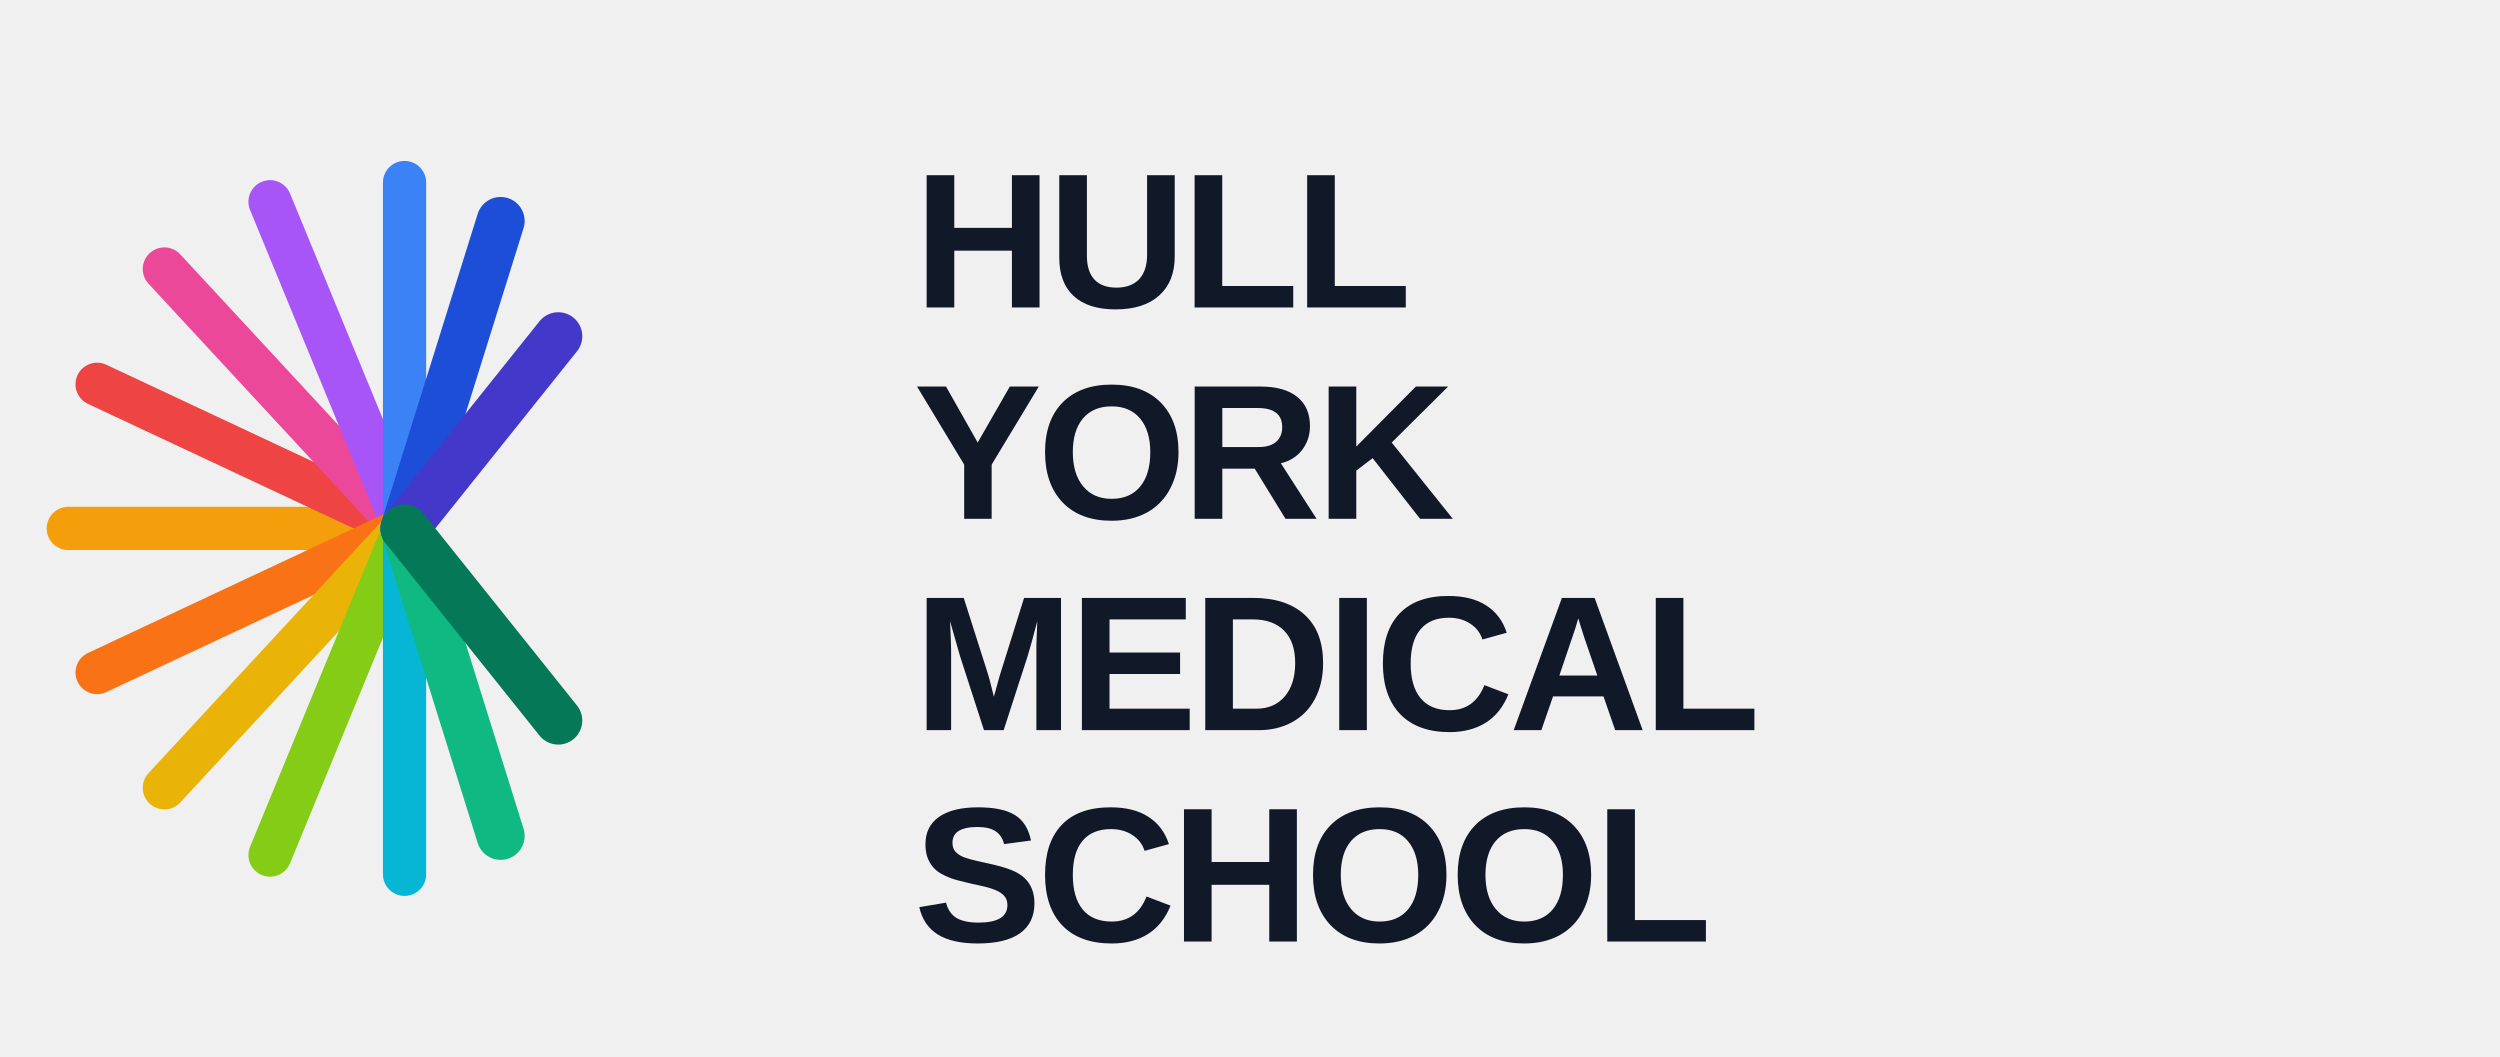
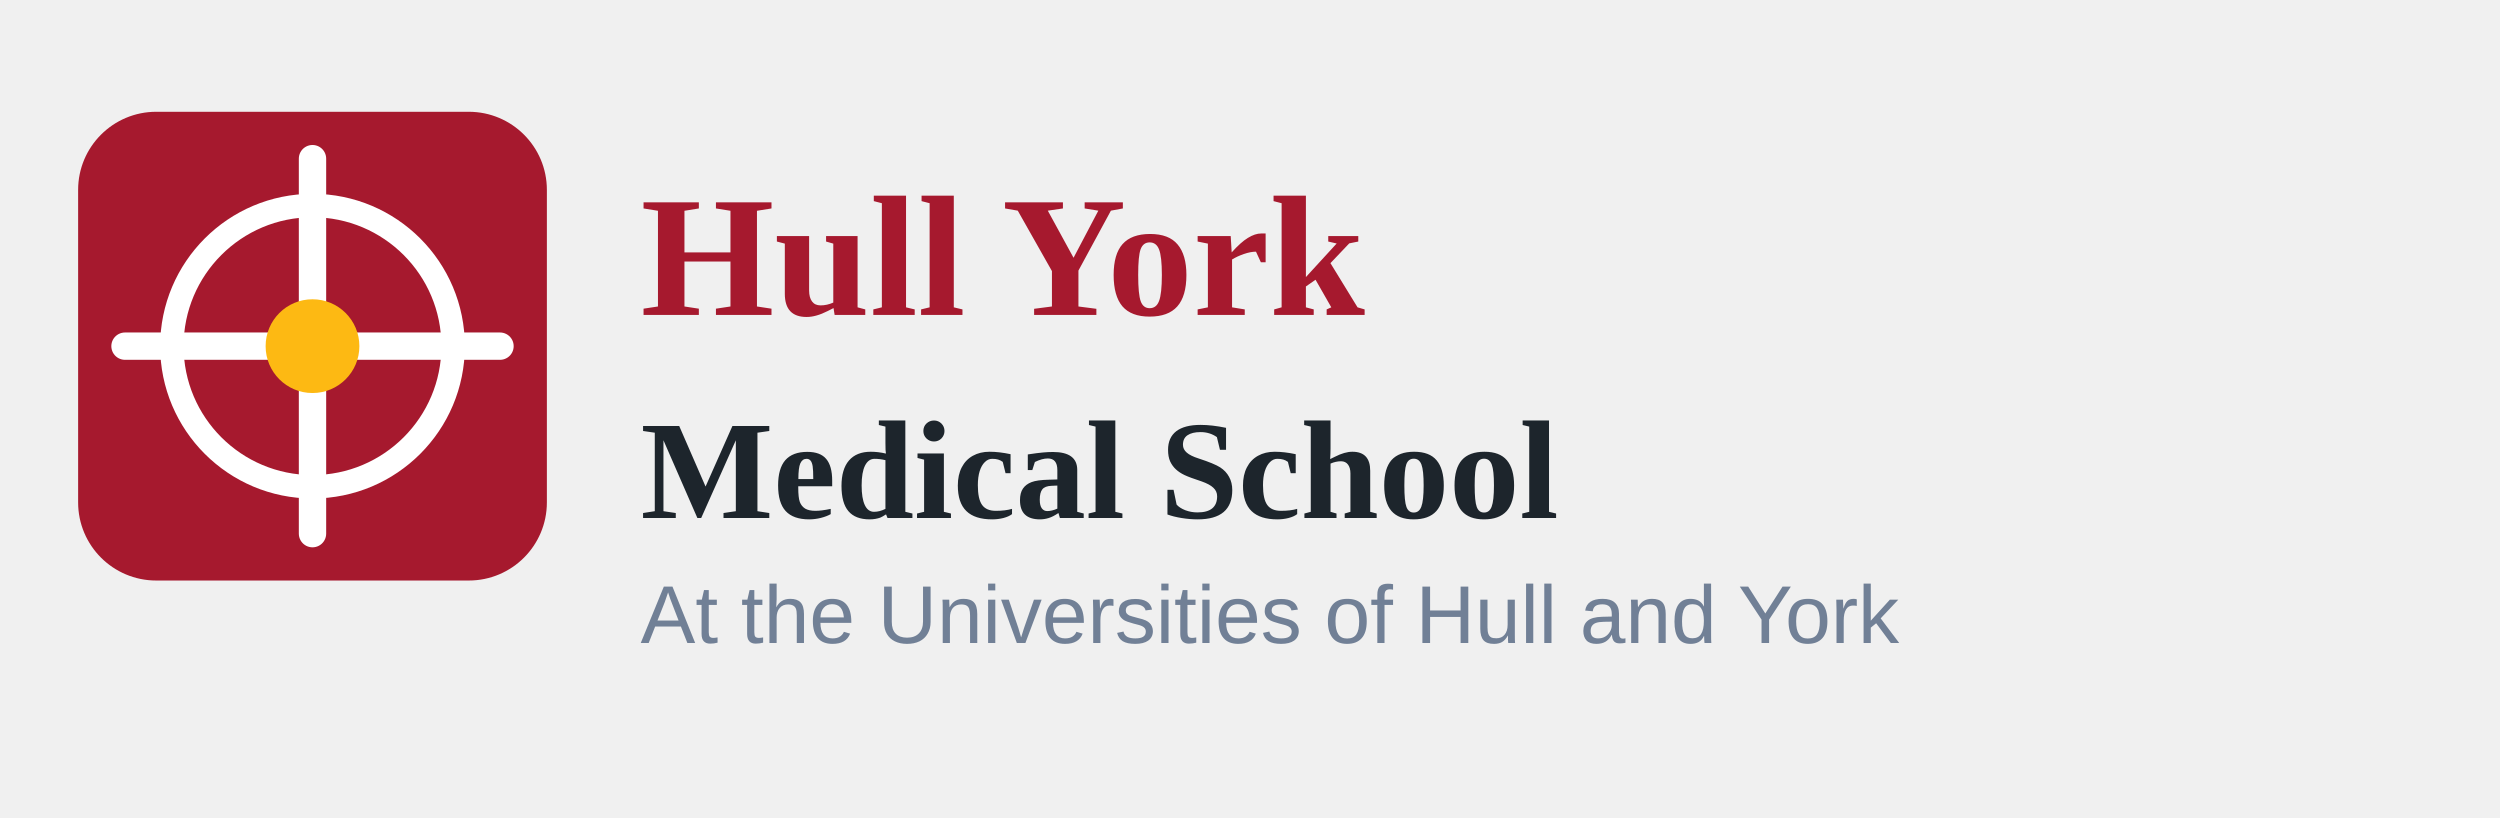
- <svg xmlns="http://www.w3.org/2000/svg" viewBox="0 0 260 110" width="220" height="93">
-   <g transform="translate(42, 55)">
-     <line x1="0" y1="0" x2="-35" y2="0" stroke="#f59e0b" stroke-width="4.5" stroke-linecap="round" />
-     <line x1="0" y1="0" x2="-32" y2="-15" stroke="#ef4444" stroke-width="4.5" stroke-linecap="round" />
-     <line x1="0" y1="0" x2="-25" y2="-27" stroke="#ec4899" stroke-width="4.5" stroke-linecap="round" />
-     <line x1="0" y1="0" x2="-14" y2="-34" stroke="#a855f7" stroke-width="4.5" stroke-linecap="round" />
-     <line x1="0" y1="0" x2="0" y2="-36" stroke="#3b82f6" stroke-width="4.5" stroke-linecap="round" />
-     <line x1="0" y1="0" x2="-32" y2="15" stroke="#f97316" stroke-width="4.5" stroke-linecap="round" />
-     <line x1="0" y1="0" x2="-25" y2="27" stroke="#eab308" stroke-width="4.5" stroke-linecap="round" />
-     <line x1="0" y1="0" x2="-14" y2="34" stroke="#84cc16" stroke-width="4.5" stroke-linecap="round" />
-     <line x1="0" y1="0" x2="0" y2="36" stroke="#06b6d4" stroke-width="4.5" stroke-linecap="round" />
-     <line x1="0" y1="0" x2="10" y2="-32" stroke="#1d4ed8" stroke-width="5" stroke-linecap="round" />
-     <line x1="0" y1="0" x2="10" y2="32" stroke="#10b981" stroke-width="5" stroke-linecap="round" />
-     <line x1="0" y1="0" x2="16" y2="-20" stroke="#4338ca" stroke-width="5" stroke-linecap="round" />
-     <line x1="0" y1="0" x2="16" y2="20" stroke="#047857" stroke-width="5" stroke-linecap="round" />
+ <svg xmlns="http://www.w3.org/2000/svg" viewBox="0 0 320 100" width="260" height="85">
+   <g transform="translate(10, 12)">
+     <rect width="60" height="60" rx="10" fill="#A6192E" />
+     <circle cx="30" cy="30" r="18" fill="none" stroke="#ffffff" stroke-width="3" />
+     <line x1="30" y1="6" x2="30" y2="54" stroke="#ffffff" stroke-width="3.5" stroke-linecap="round" />
+     <line x1="6" y1="30" x2="54" y2="30" stroke="#ffffff" stroke-width="3.5" stroke-linecap="round" />
+     <circle cx="30" cy="30" r="6" fill="#FDB913" />
  </g>
-   <g fill="#111827" font-family="'Arial Black', 'Helvetica Neue', Arial, sans-serif" font-weight="900" font-size="20" letter-spacing="-0.5">
-     <text x="95" y="32">HULL</text>
-     <text x="95" y="54">YORK</text>
-     <text x="95" y="76">MEDICAL</text>
-     <text x="95" y="98">SCHOOL</text>
-   </g>
+   <text x="82" y="38" fill="#A6192E" font-family="'Times New Roman', Georgia, serif" font-size="22" font-weight="bold">Hull York</text>
+   <text x="82" y="64" fill="#1D252C" font-family="'Times New Roman', Georgia, serif" font-size="18" font-weight="bold">Medical School</text>
+   <text x="82" y="80" fill="#718096" font-family="'Segoe UI', Arial, sans-serif" font-size="10.5">At the Universities of Hull and York</text>
</svg>
